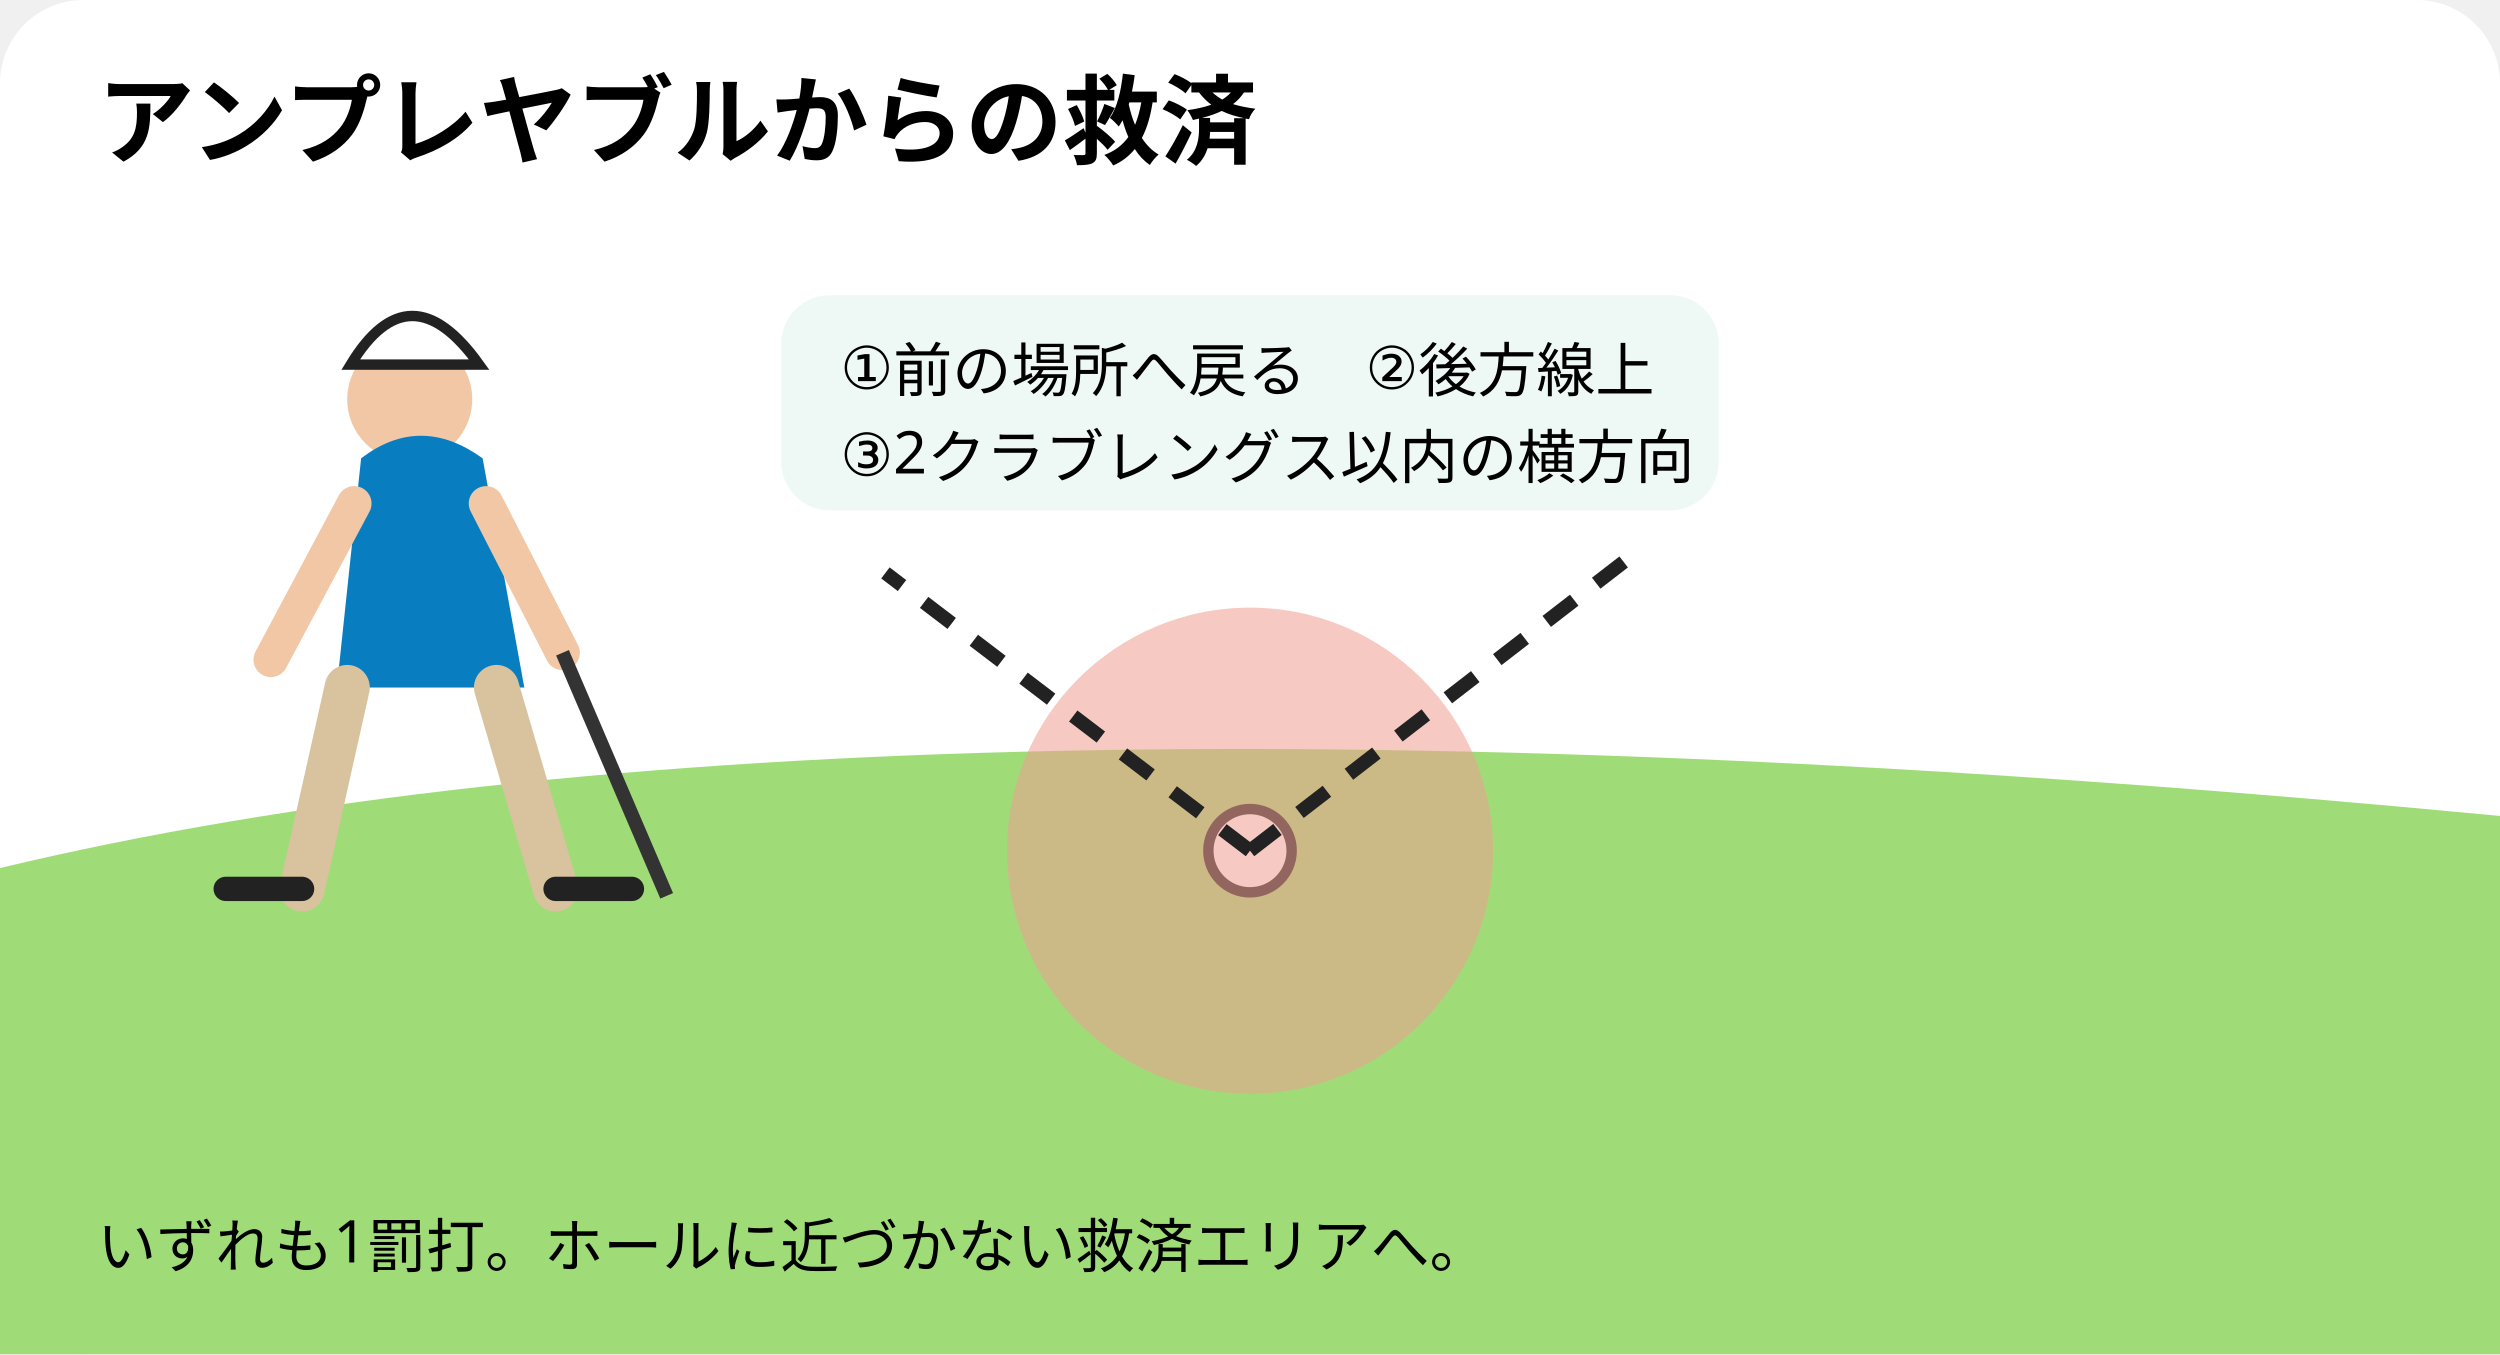
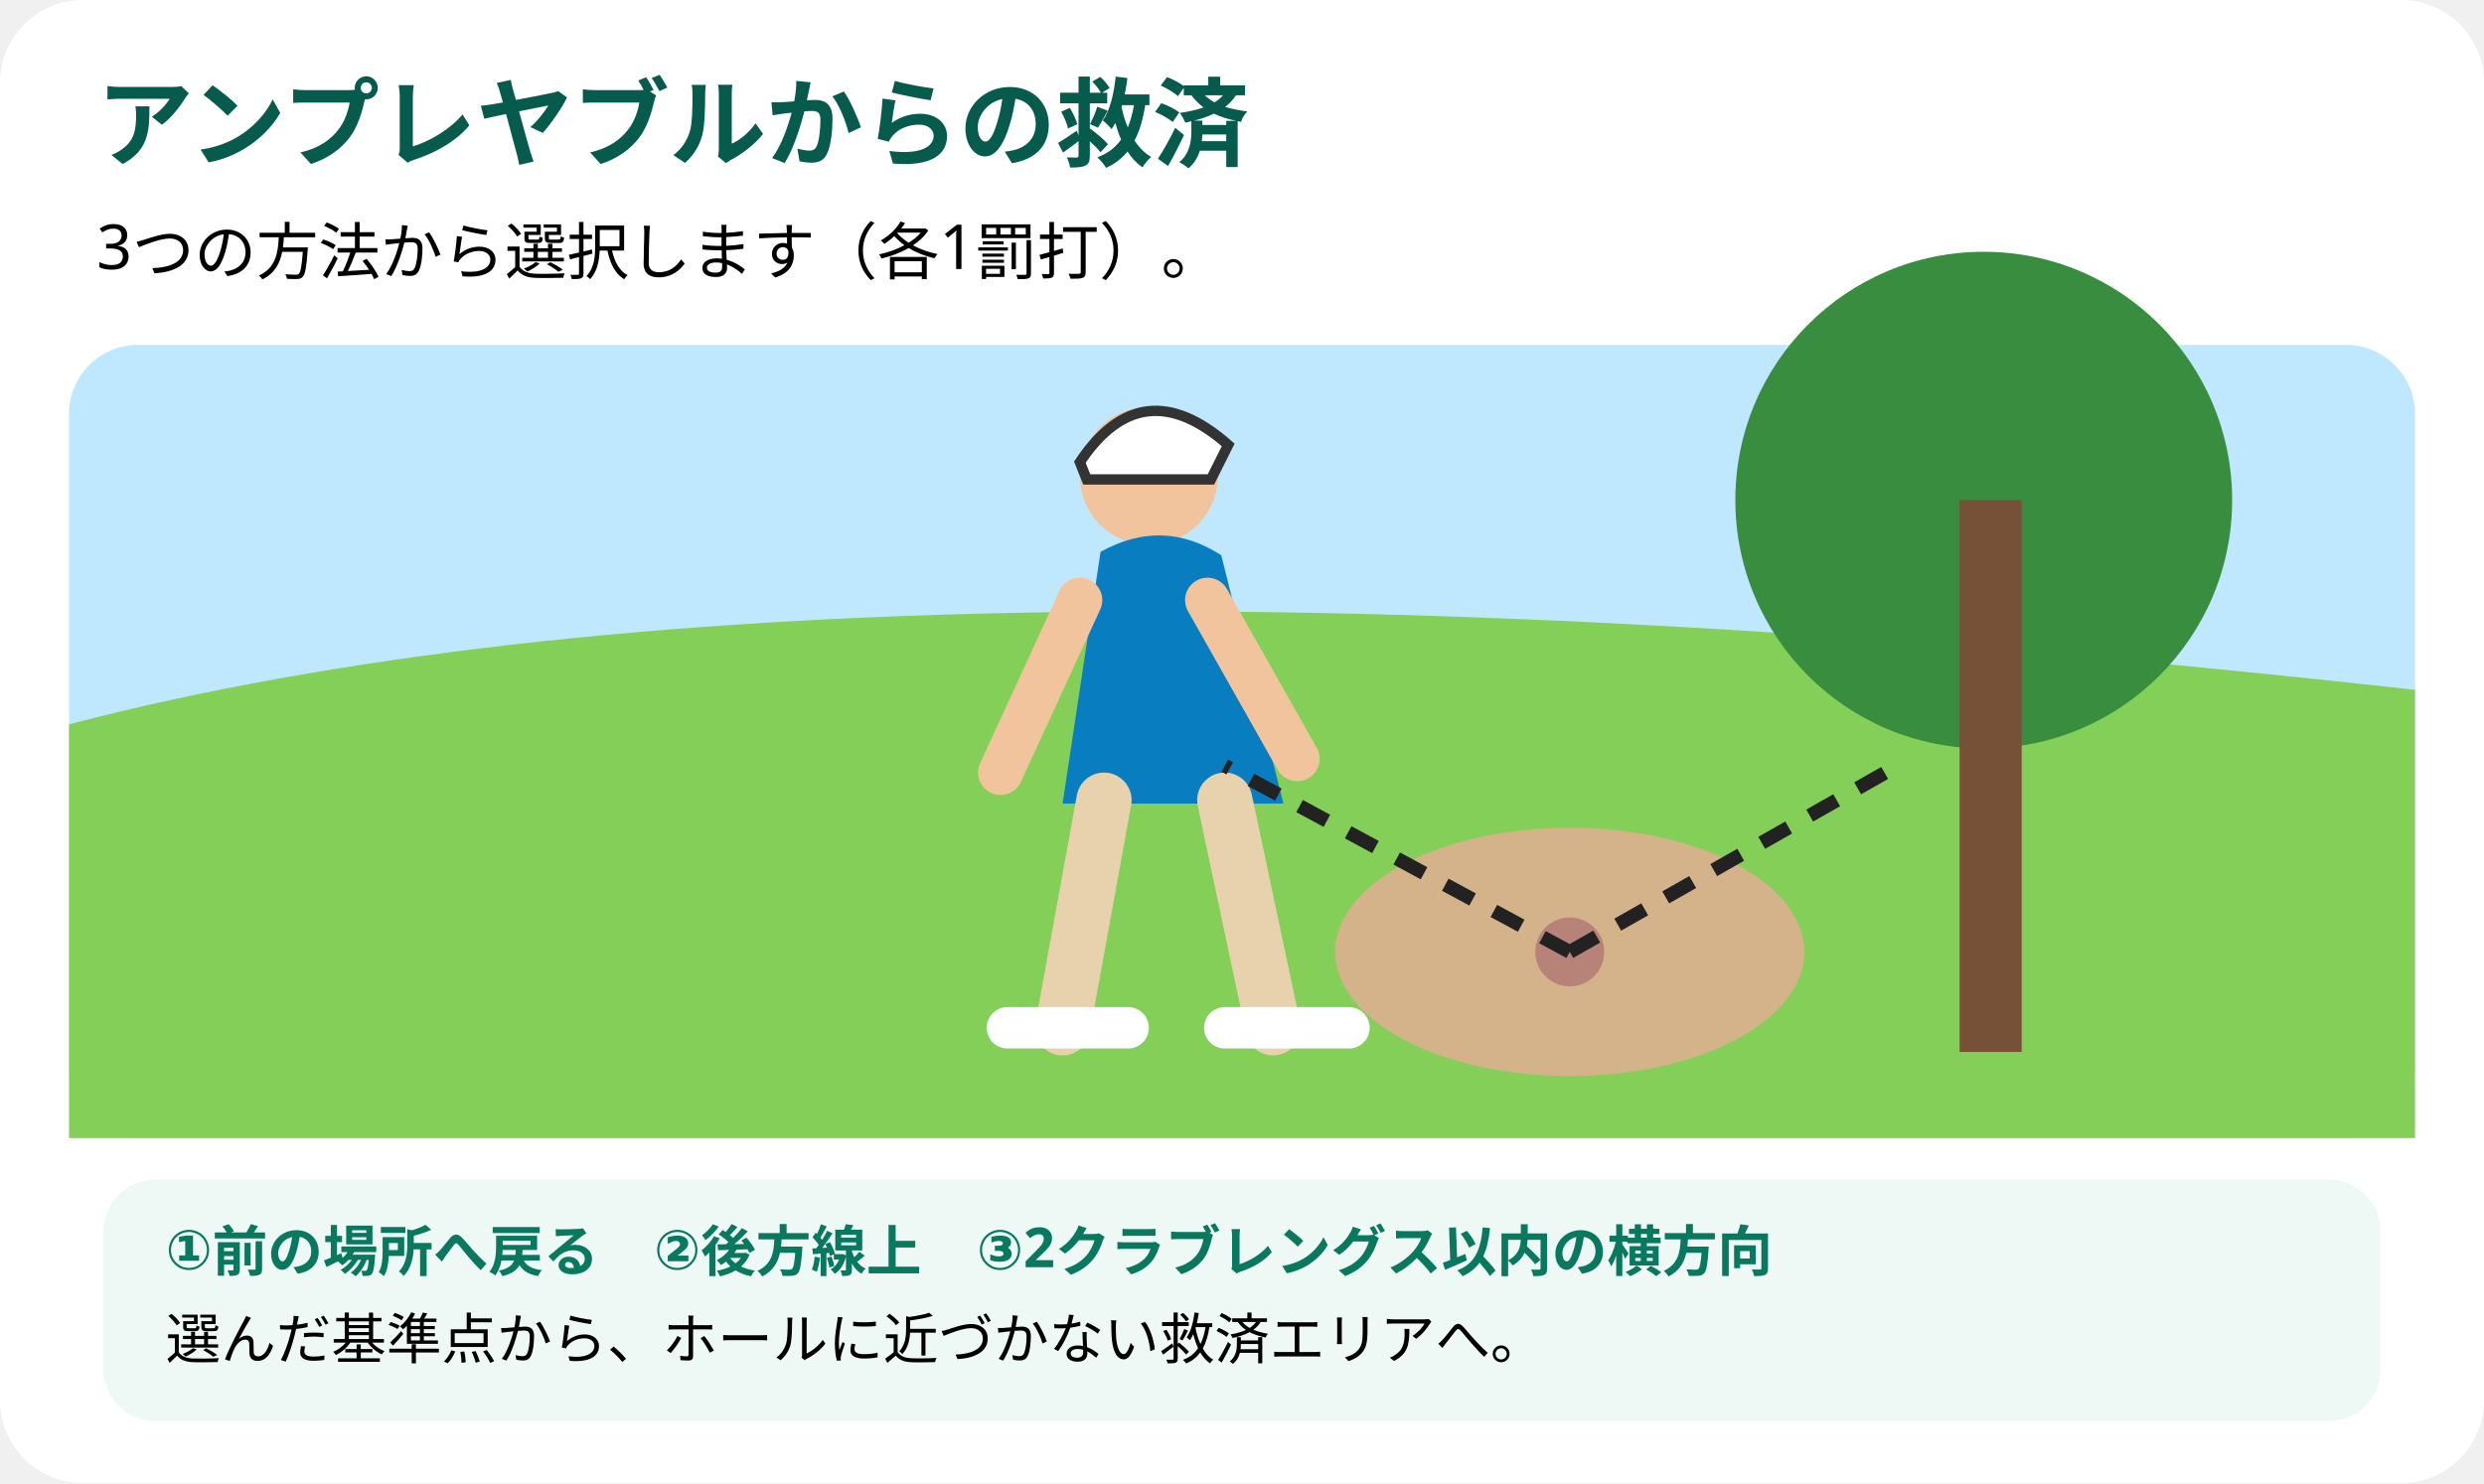
- <svg xmlns="http://www.w3.org/2000/svg" viewBox="0 0 720 390">
-   <g data-style="unified-golfer" transform="translate(510 82) scale(.62)">
+ <svg xmlns="http://www.w3.org/2000/svg" viewBox="0 0 720 430">
+   <rect width="720" height="430" rx="24" fill="#fff" />
+   <text x="28" y="46" font-family="sans-serif" font-size="28" font-weight="700" fill="#075b4d">アンプレヤブルからの救済</text>
+   <text x="28" y="78" font-family="sans-serif" font-size="18">3つの方法から選択します（各1罰打）。</text>
+   <rect x="20" y="100" width="680" height="230" rx="20" fill="#bfe8ff" />
+   <path d="M20 210Q250 150 700 200V330H20Z" fill="#83cf58" />
+   <circle cx="575" cy="145" r="72" fill="#398d3f" />
+   <rect x="568" y="145" width="18" height="160" fill="#765137" />
+   <g transform="translate(285 108)">
    <circle cx="48" cy="30" r="20" fill="#f2c49d" />
    <path d="M28 26q18-27 43-5l-5 10H30z" fill="#fff" stroke="#333" stroke-width="3" />
    <path d="M34 52q18-10 35 1l18 72H23z" fill="#087ec1" />
    <path d="M28 66L5 116M65 66L91 112" stroke="#f2c49d" stroke-width="13" stroke-linecap="round" />
    <path d="M35 124L23 190M70 124L84 190" stroke="#e8d1ad" stroke-width="16" stroke-linecap="round" />
    <path d="M7 190h35M70 190h36" stroke="#fff" stroke-width="12" stroke-linecap="round" />
-     <path d="M90 108L112 188" stroke="#333" stroke-width="5" />
  </g>
-   <rect width="720" height="390" rx="24" fill="#fff" />
-   <text x="28" y="45" font-family="sans-serif" font-size="28" font-weight="700">アンプレヤブルからの救済</text>
-   <path d="M0 250Q250 190 720 235V390H0Z" fill="#9fdc78" />
-   <g aria-label="golfer">
-     <circle cx="118" cy="115" r="18" fill="#f1c7a5" />
-     <path d="M101 105q17-28 37 0z" fill="#fff" stroke="#222" stroke-width="3" />
-     <path d="M104 132q17-13 35 0l12 66h-54z" fill="#087ec1" />
-     <path d="M100 198l-13 58M143 198l17 58" stroke="#d8c39e" stroke-width="13" stroke-linecap="round" />
-     <path d="M87 256h-22M160 256h22" stroke="#222" stroke-width="7" stroke-linecap="round" />
-     <path d="M102 145l-24 45M140 145l22 43" stroke="#f1c7a5" stroke-width="10" stroke-linecap="round" />
-     <path d="M162 188l30 70" stroke="#333" stroke-width="4" />
-   </g>
-   <circle cx="360" cy="245" r="12" fill="#fff" stroke="#222" stroke-width="3" />
-   <circle cx="360" cy="245" r="70" fill="#ef9f8f" opacity=".55" />
-   <path d="M360 245L255 165M360 245L470 160" stroke="#222" stroke-width="4" stroke-dasharray="10 8" />
-   <rect x="225" y="85" width="270" height="62" rx="14" fill="#eef9f5" />
-   <text x="242" y="112" font-family="sans-serif" font-size="17">①前の場所へ戻る　②後方線上</text>
-   <text x="242" y="137" font-family="sans-serif" font-size="17">③2クラブレングス以内の横方向</text>
-   <text x="28" y="365" font-family="sans-serif" font-size="17">いずれも1罰打。ホールに近づかない救済エリアへ。</text>
+   <circle cx="455" cy="276" r="10" fill="#111" />
+   <ellipse cx="455" cy="276" rx="68" ry="36" fill="#efaa9c" opacity=".75" />
+   <path d="M455 276L355 222M455 276L550 222" stroke="#222" stroke-width="4" stroke-dasharray="9 7" />
+   <rect x="30" y="342" width="660" height="70" rx="15" fill="#eef9f5" />
+   <text x="48" y="368" font-family="sans-serif" font-size="16" font-weight="700" fill="#08785e">①前の場所へ戻る　②後方線上　③2クラブレングス以内の横方向</text>
+   <text x="48" y="394" font-family="sans-serif" font-size="16">選んだ基準点から、ホールに近づかない救済エリアへ。</text>
</svg>
